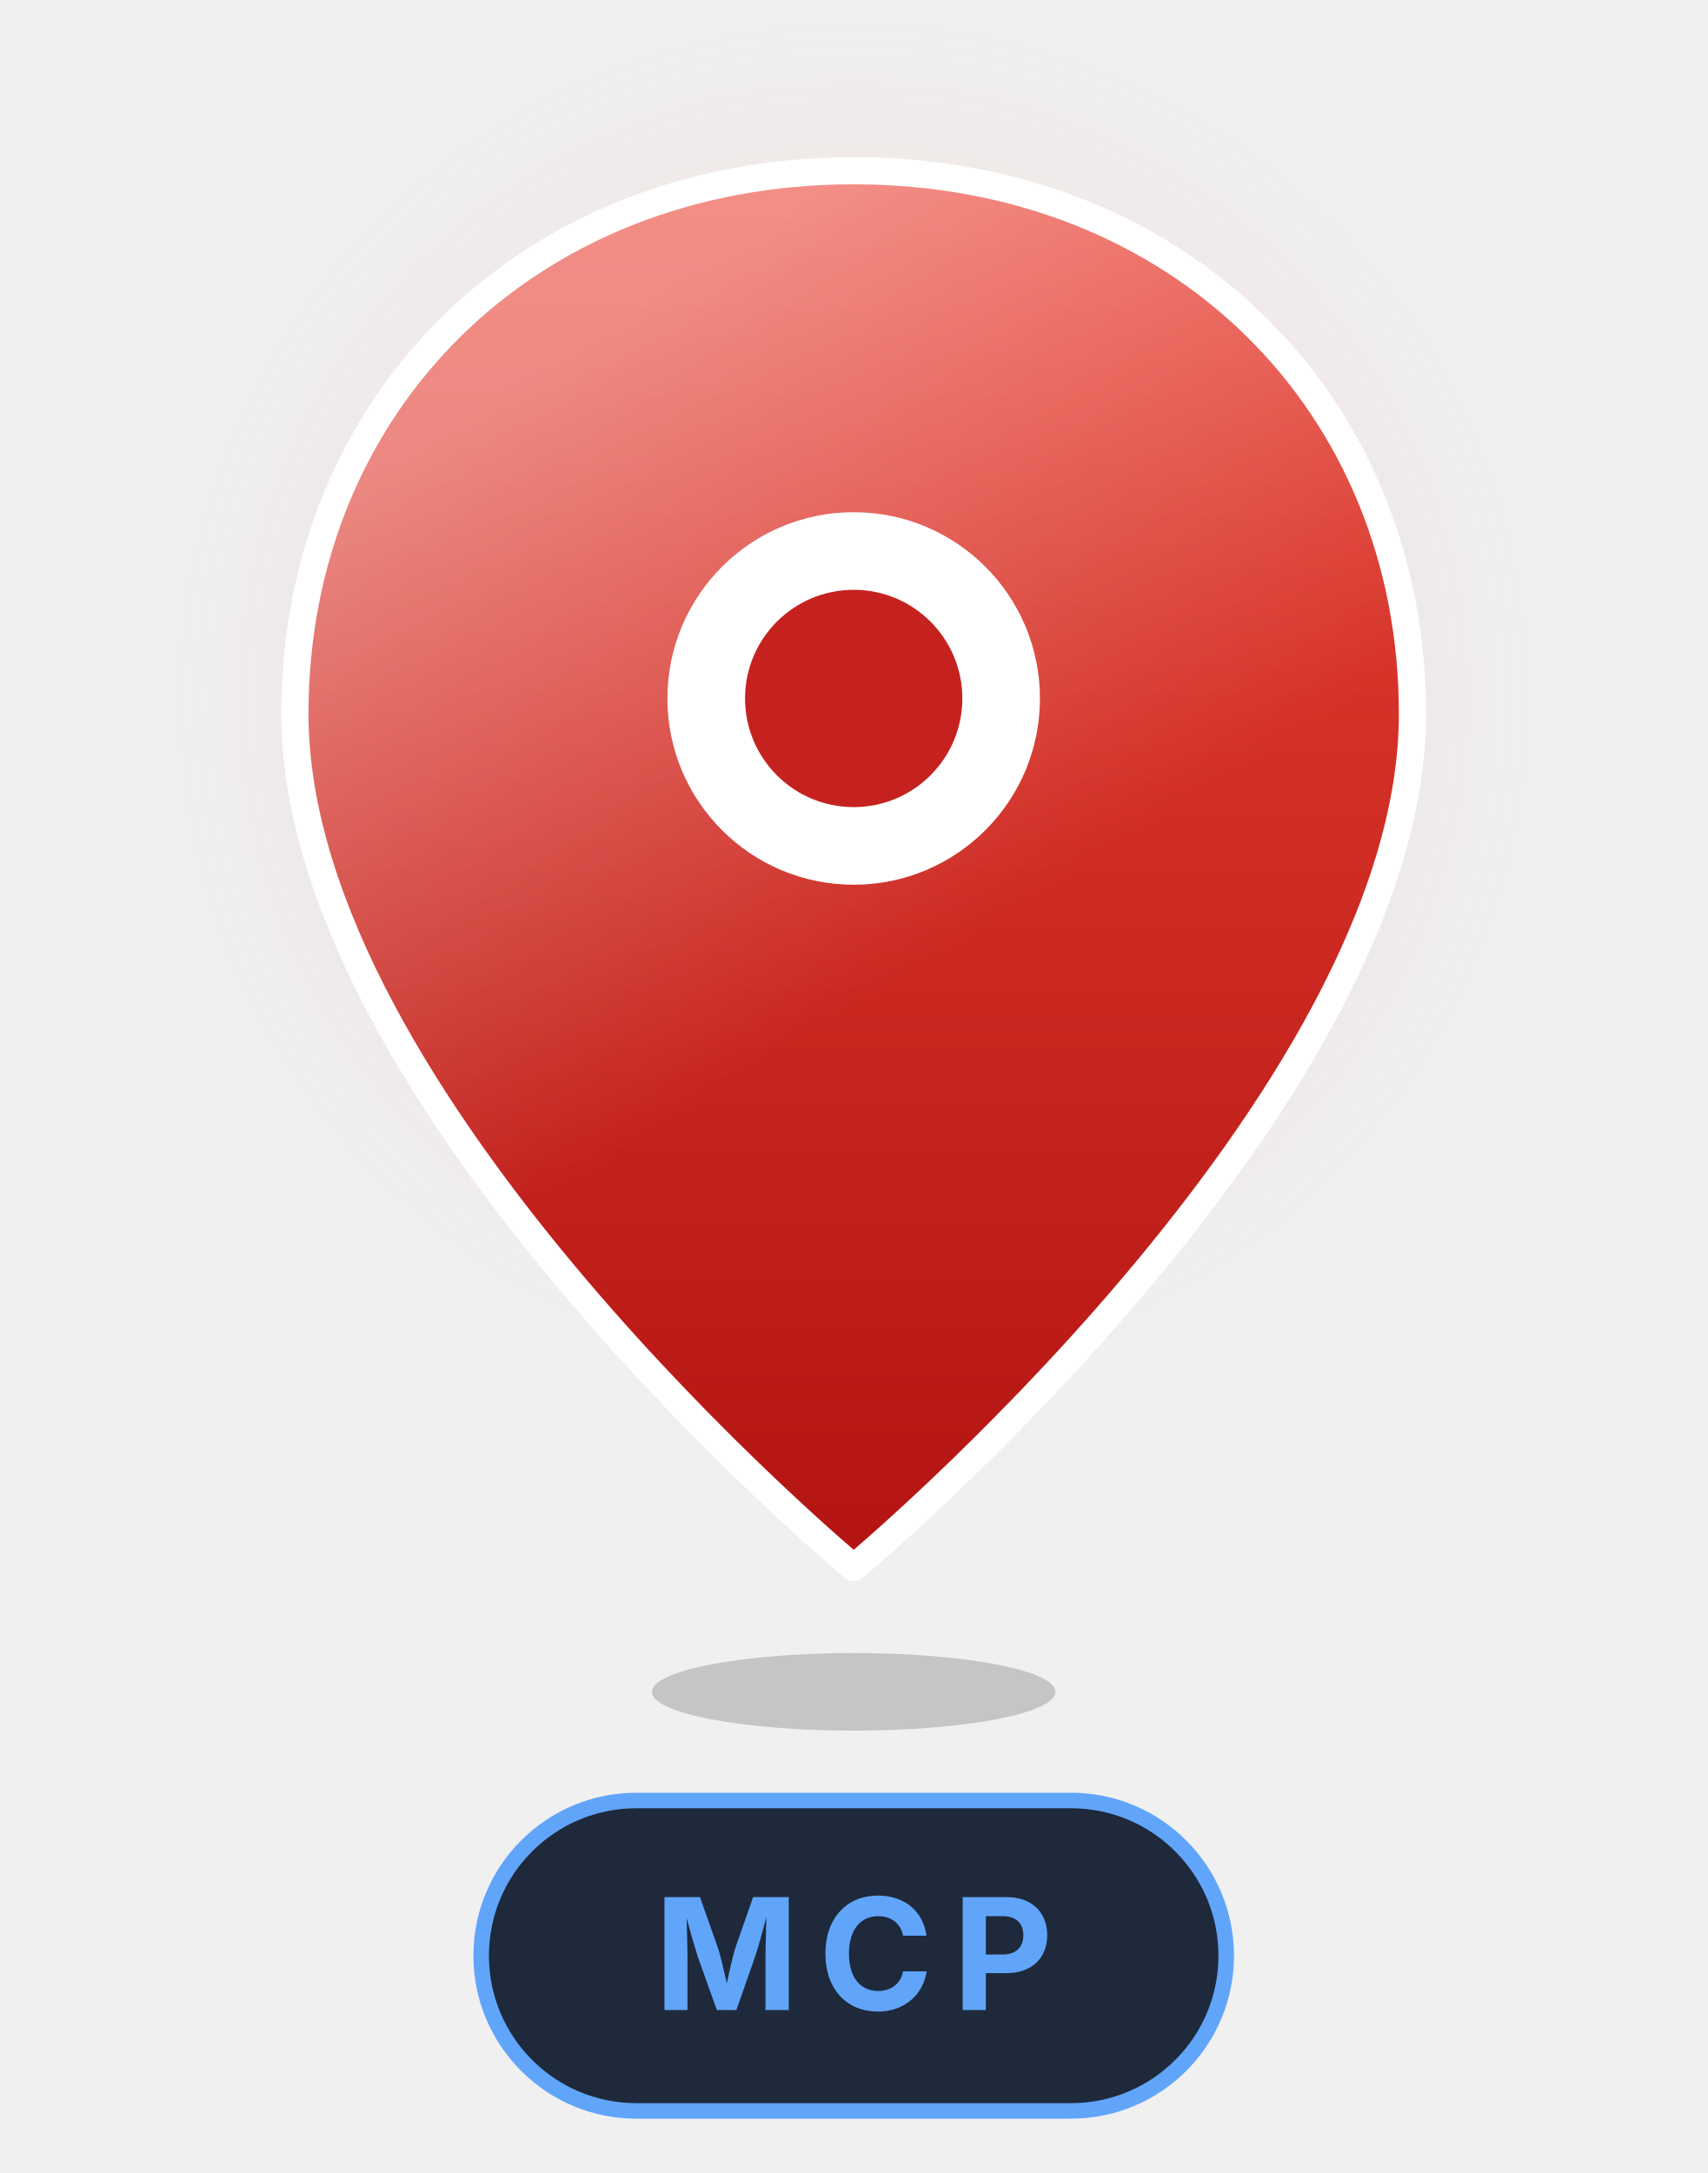
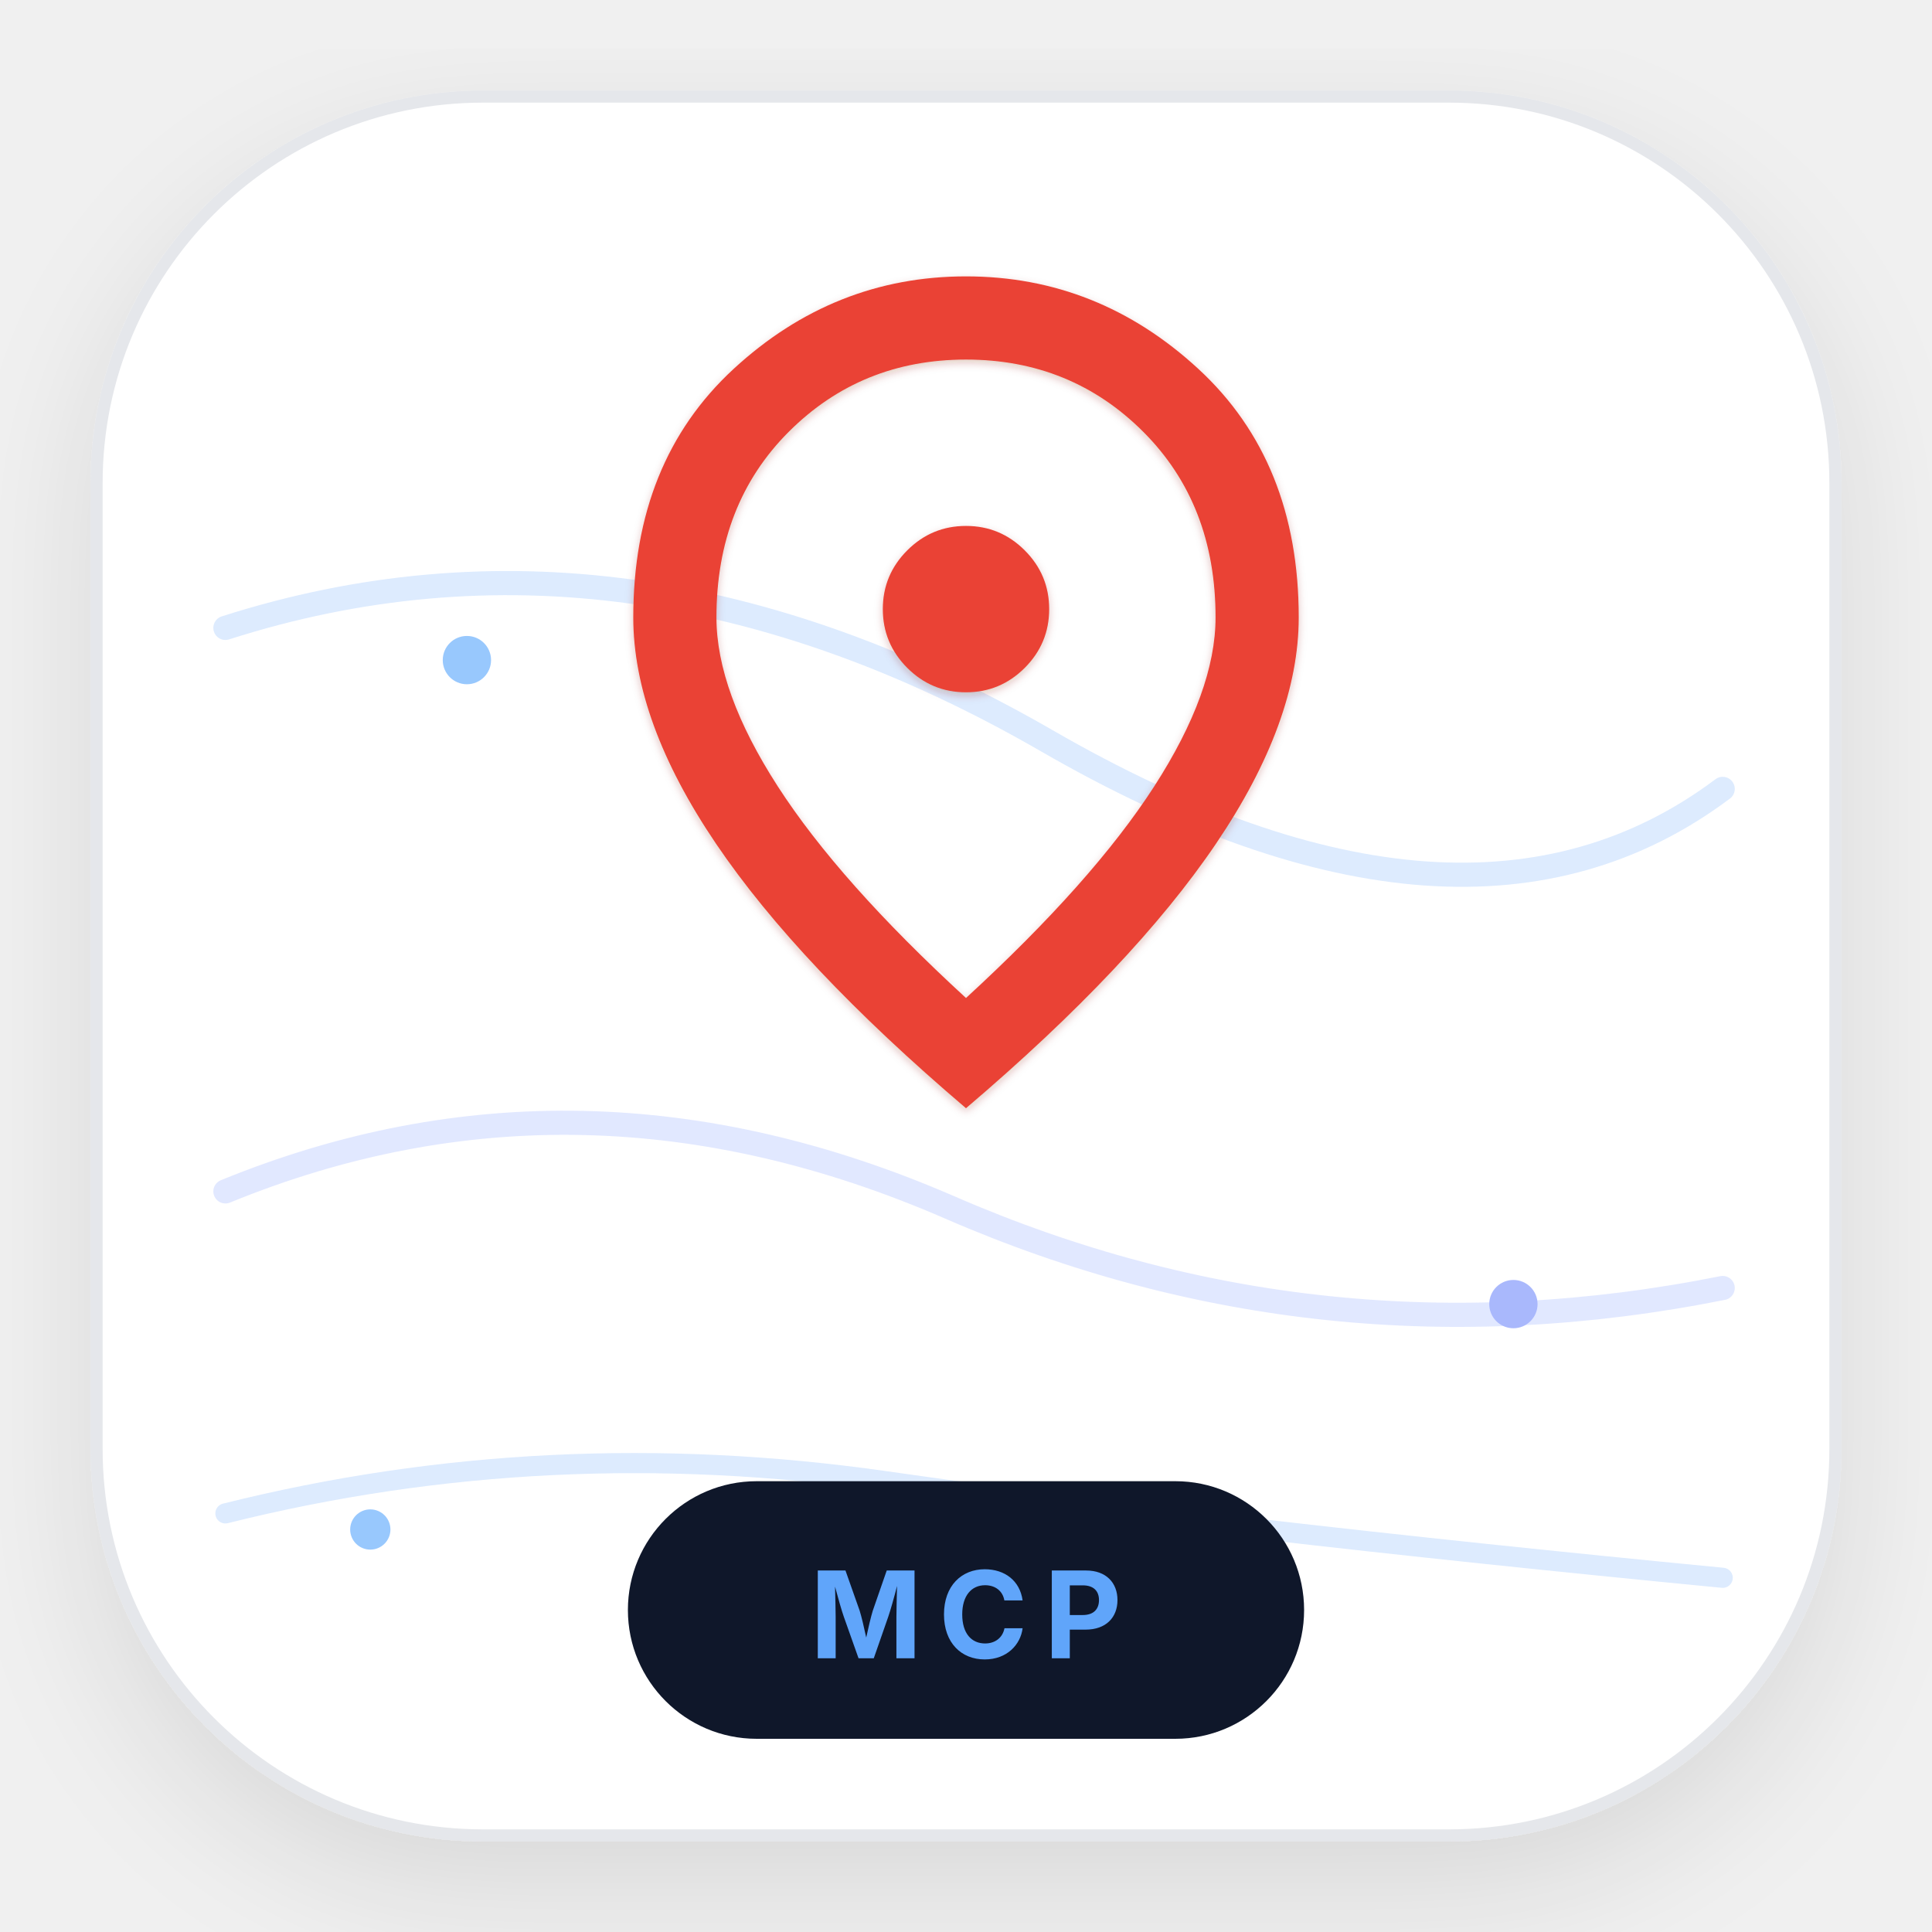
- <svg xmlns="http://www.w3.org/2000/svg" width="220" height="280" viewBox="0 0 220 280" fill="none">
+ <svg xmlns="http://www.w3.org/2000/svg" width="240" height="240" viewBox="0 0 240 240">
  <defs>
-     <linearGradient id="pinFill" x1="50%" y1="0%" x2="50%" y2="100%">
-       <stop offset="0%" stop-color="#EA4335" />
-       <stop offset="100%" stop-color="#B31412" />
-     </linearGradient>
-     <linearGradient id="pinHighlight" x1="30%" y1="10%" x2="70%" y2="90%">
-       <stop offset="0%" stop-color="#FFFFFF" stop-opacity="0.4" />
-       <stop offset="60%" stop-color="#FFFFFF" stop-opacity="0" />
-     </linearGradient>
-     <radialGradient id="glow" cx="50%" cy="50%" r="50%">
-       <stop offset="0%" stop-color="#EA4335" stop-opacity="0.18" />
-       <stop offset="100%" stop-color="#EA4335" stop-opacity="0" />
-     </radialGradient>
+     <filter id="cardShadow" x="-20%" y="-20%" width="140%" height="140%">
+       <feDropShadow dx="0" dy="6" stdDeviation="8" flood-color="#000000" flood-opacity="0.10" />
+     </filter>
+     <filter id="pinShadow" x="-30%" y="-20%" width="160%" height="140%">
+       <feDropShadow dx="0" dy="3" stdDeviation="4" flood-color="#8B1510" flood-opacity="0.25" />
+     </filter>
  </defs>
-   <circle cx="110" cy="90" r="90" fill="url(#glow)" />
-   <path d="M 110 22        C 68 22, 38 52, 38 92        C 38 142, 110 202, 110 202        C 110 202, 182 142, 182 92        C 182 52, 152 22, 110 22 Z" fill="url(#pinFill)" stroke="#FFFFFF" stroke-width="3.5" stroke-linejoin="round" />
-   <path d="M 110 22        C 68 22, 38 52, 38 92        C 38 142, 110 202, 110 202        C 110 202, 182 142, 182 92        C 182 52, 152 22, 110 22 Z" fill="url(#pinHighlight)" />
-   <circle cx="110" cy="90" r="24" fill="#FFFFFF" />
-   <circle cx="110" cy="90" r="14" fill="#C5221F" />
-   <ellipse cx="110" cy="218" rx="26" ry="5" fill="#000000" opacity="0.18" />
-   <g transform="translate(110, 252)">
-     <rect x="-48" y="-20" width="96" height="40" rx="20" fill="#1E293B" stroke="#60A5FA" stroke-width="2" />
-     <text x="0" y="7" text-anchor="middle" fill="#60A5FA" font-family="ui-sans-serif, system-ui, -apple-system, sans-serif" font-size="20" font-weight="700" letter-spacing="2.5">MCP</text>
+   <rect x="12" y="12" width="216" height="216" rx="48" fill="#FFFFFF" stroke="#E5E7EB" stroke-width="1.5" filter="url(#cardShadow)" />
+   <g fill="none" stroke-linecap="round" opacity="0.95">
+     <path d="M 28 78 Q 78 62, 130 92 T 214 98" stroke="#DBEAFE" stroke-width="3" />
+     <path d="M 28 148 Q 72 130, 118 150 T 214 160" stroke="#E0E7FF" stroke-width="3" />
+     <path d="M 28 188 Q 68 178, 110 184 T 214 196" stroke="#DBEAFE" stroke-width="2.5" />
+     <circle cx="58" cy="82" r="3" fill="#93C5FD" stroke="none" />
+     <circle cx="188" cy="162" r="3" fill="#A5B4FC" stroke="none" />
+     <circle cx="46" cy="190" r="2.5" fill="#93C5FD" stroke="none" />
+   </g>
+   <svg x="58" y="24" width="124" height="124" viewBox="0 -960 960 960">
+     <g filter="url(#pinShadow)">
+       <path d="M480-80Q319-217 239.5-334.5T160-552q0-150 96.5-239T480-880q127 0 223.5 89T800-552q0 100-79.5 217.5T480-80Zm0-106q122-112 181-203.5T720-552q0-109-69.5-178.5T480-800q-101 0-170.5 69.5T240-552q0 71 59 162.5T480-186Zm0-294q33 0 56.5-23.5T560-560q0-33-23.5-56.5T480-640q-33 0-56.5 23.5T400-560q0 33 23.5 56.5T480-480Zm0-80Z" fill="#EA4335" />
+     </g>
+   </svg>
+   <g transform="translate(120, 200)">
+     <rect x="-42" y="-16" width="84" height="32" rx="16" fill="#0F172A" />
+     <text x="0" y="6" text-anchor="middle" fill="#60A5FA" font-family="ui-sans-serif, system-ui, -apple-system, sans-serif" font-size="15" font-weight="700" letter-spacing="2">MCP</text>
  </g>
</svg>
